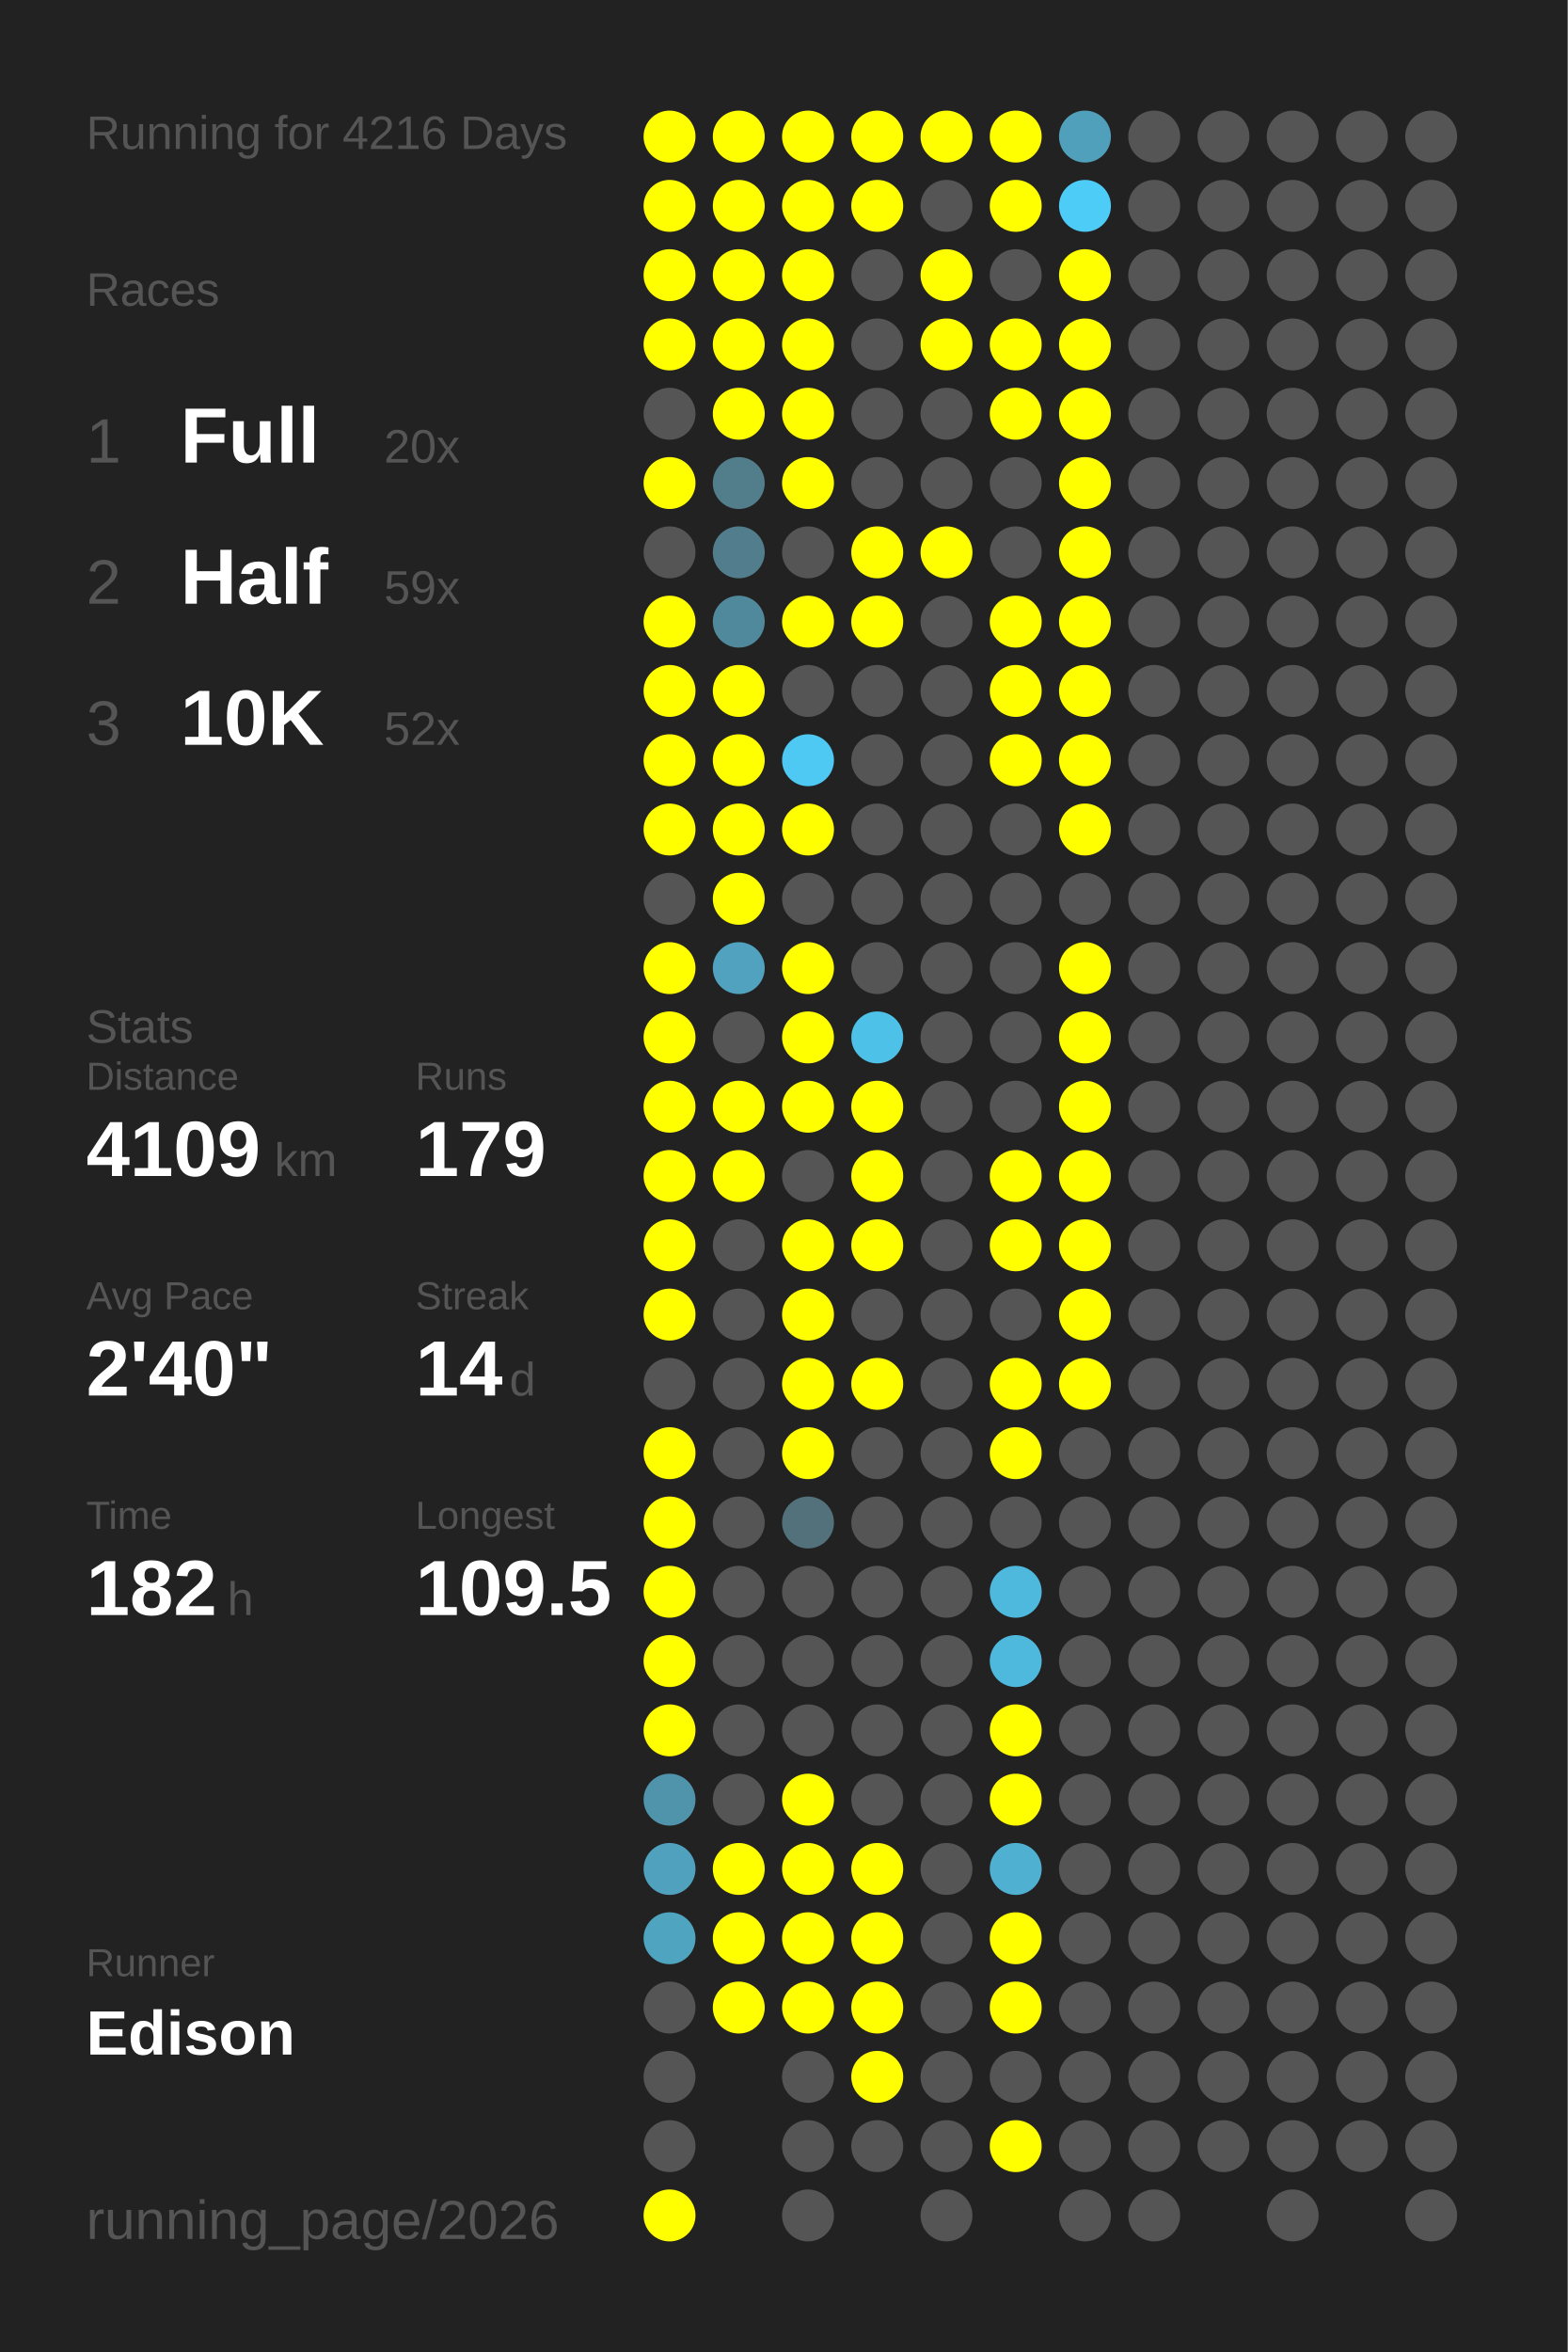
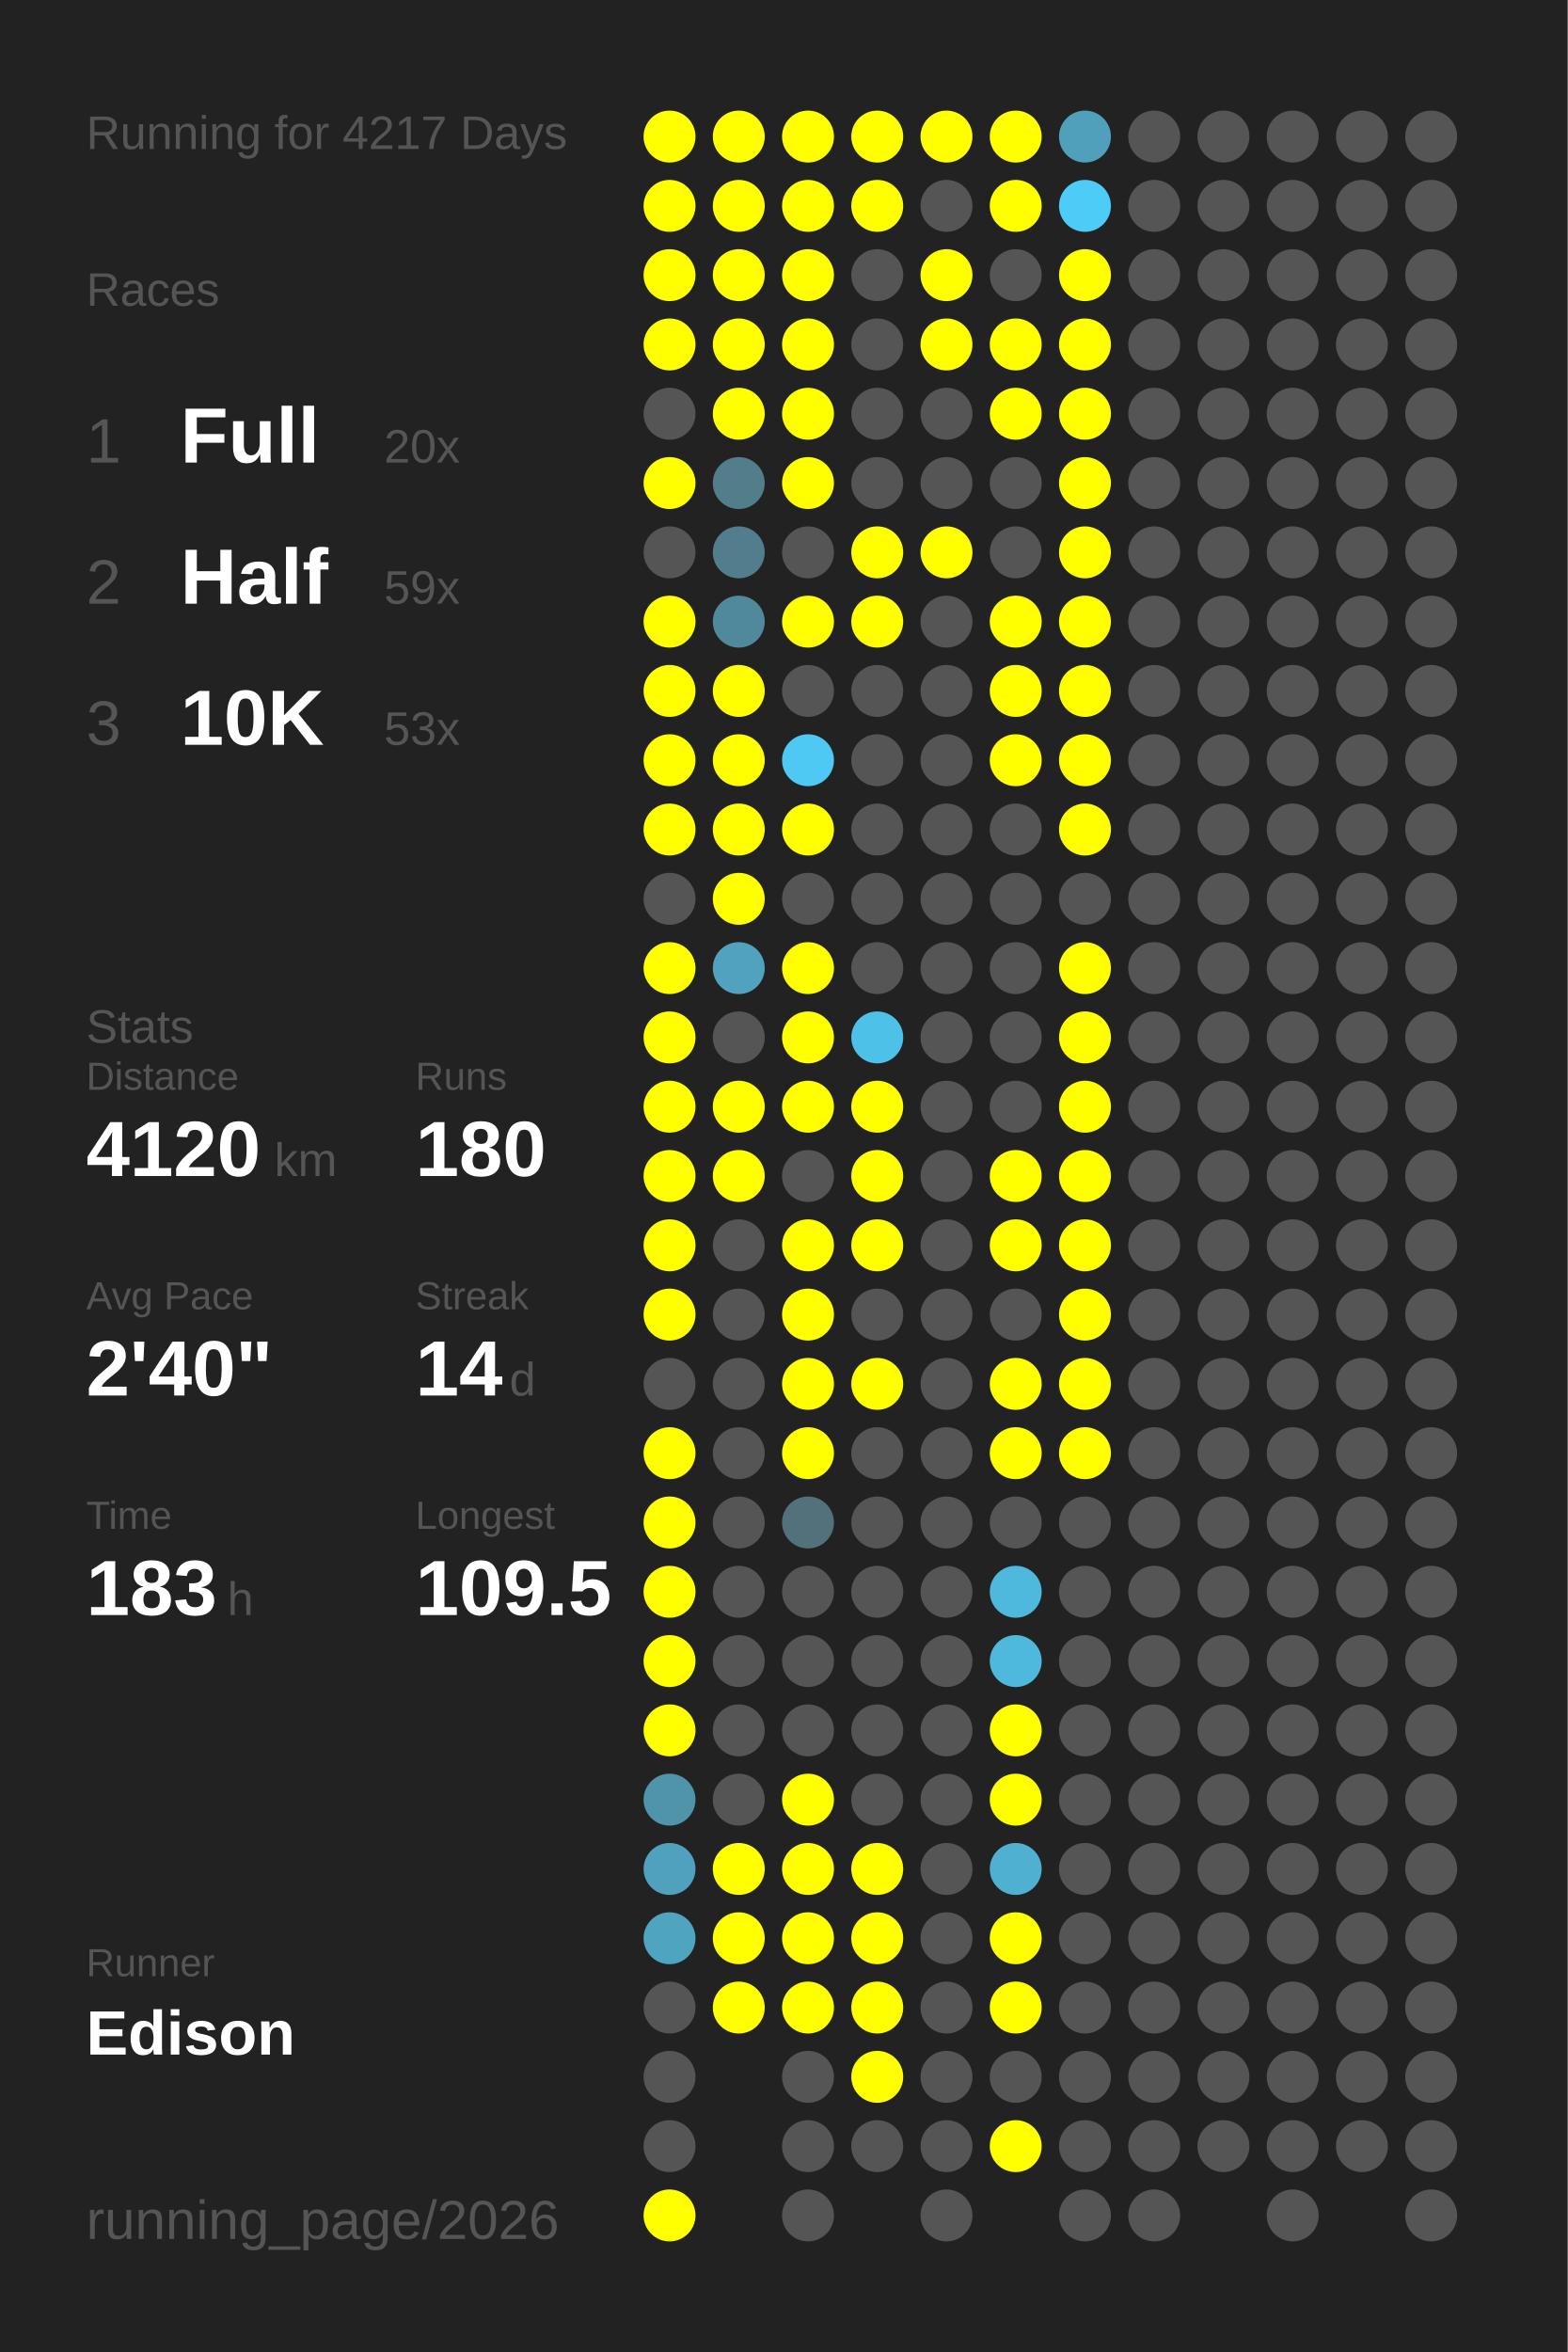
<svg xmlns="http://www.w3.org/2000/svg" baseProfile="full" height="300mm" version="1.1" viewBox="0,0,200,300" width="200mm">
  <defs />
  <rect fill="#222222" height="300" width="200" x="0" y="0" />
-   <text fill="#555555" style="font-size:6px; font-family:Arial;" x="11" y="19">Running for 4216 Days</text>
+   <text fill="#555555" style="font-size:6px; font-family:Arial;" x="11" y="19">Running for 4217 Days</text>
  <text fill="#555555" style="font-size:6px; font-family:Arial;" x="11" y="39">Races</text>
  <text fill="#555555" style="font-size:8px; font-family:Arial;" x="11" y="59">1</text>
  <text fill="#FFFFFF" style="font-size:10px; font-family:Arial; font-weight:bold;" x="23" y="59">Full</text>
  <text fill="#555555" style="font-size:6px; font-family:Arial;" x="49" y="59">20x</text>
  <text fill="#555555" style="font-size:8px; font-family:Arial;" x="11" y="77">2</text>
  <text fill="#FFFFFF" style="font-size:10px; font-family:Arial; font-weight:bold;" x="23" y="77">Half</text>
  <text fill="#555555" style="font-size:6px; font-family:Arial;" x="49" y="77">59x</text>
  <text fill="#555555" style="font-size:8px; font-family:Arial;" x="11" y="95">3</text>
  <text fill="#FFFFFF" style="font-size:10px; font-family:Arial; font-weight:bold;" x="23" y="95">10K</text>
-   <text fill="#555555" style="font-size:6px; font-family:Arial;" x="49" y="95">52x</text>
+   <text fill="#555555" style="font-size:6px; font-family:Arial;" x="49" y="95">53x</text>
  <text fill="#555555" style="font-size:6px; font-family:Arial;" x="11" y="133">Stats</text>
  <text fill="#555555" style="font-size:5px; font-family:Arial;" x="11" y="139">Distance</text>
-   <text fill="#FFFFFF" style="font-size:10px; font-family:Arial; font-weight:bold;" x="11" y="150">4109</text>
+   <text fill="#FFFFFF" style="font-size:10px; font-family:Arial; font-weight:bold;" x="11" y="150">4120</text>
  <text fill="#555555" style="font-size:6px; font-family:Arial;" x="35" y="150">km</text>
  <text fill="#555555" style="font-size:5px; font-family:Arial;" x="53" y="139">Runs</text>
-   <text fill="#FFFFFF" style="font-size:10px; font-family:Arial; font-weight:bold;" x="53" y="150">179</text>
+   <text fill="#FFFFFF" style="font-size:10px; font-family:Arial; font-weight:bold;" x="53" y="150">180</text>
  <text fill="#555555" style="font-size:5px; font-family:Arial;" x="11" y="167">Avg Pace</text>
  <text fill="#FFFFFF" style="font-size:10px; font-family:Arial; font-weight:bold;" x="11" y="178">2'40"</text>
  <text fill="#555555" style="font-size:5px; font-family:Arial;" x="53" y="167">Streak</text>
  <text fill="#FFFFFF" style="font-size:10px; font-family:Arial; font-weight:bold;" x="53" y="178">14</text>
  <text fill="#555555" style="font-size:6px; font-family:Arial;" x="65" y="178">d</text>
  <text fill="#555555" style="font-size:5px; font-family:Arial;" x="11" y="195">Time</text>
-   <text fill="#FFFFFF" style="font-size:10px; font-family:Arial; font-weight:bold;" x="11" y="206">182</text>
+   <text fill="#FFFFFF" style="font-size:10px; font-family:Arial; font-weight:bold;" x="11" y="206">183</text>
  <text fill="#555555" style="font-size:6px; font-family:Arial;" x="29" y="206">h</text>
  <text fill="#555555" style="font-size:5px; font-family:Arial;" x="53" y="195">Longest</text>
  <text fill="#FFFFFF" style="font-size:10px; font-family:Arial; font-weight:bold;" x="53" y="206">109.5</text>
  <text fill="#555555" style="font-size:5px; font-family:Arial;" x="11" y="252.065">Runner</text>
  <text fill="#FFFFFF" style="font-size:8px; font-family:Arial; font-weight:bold;" x="11" y="262.065">Edison</text>
  <text fill="#555555" style="font-size:7px; font-family:Arial;" x="11" y="285.581">running_page/2026</text>
  <circle cx="85.417" cy="17.419" fill="#FFFF00" r="3.312" />
  <circle cx="85.417" cy="26.258" fill="#FFFF00" r="3.312" />
  <circle cx="85.417" cy="35.097" fill="#FFFF00" r="3.312" />
  <circle cx="85.417" cy="43.935" fill="#FFFF00" r="3.312" />
  <circle cx="85.417" cy="52.774" fill="#555555" r="3.312" />
  <circle cx="85.417" cy="61.613" fill="#FFFF00" r="3.312" />
  <circle cx="85.417" cy="70.452" fill="#555555" r="3.312" />
  <circle cx="85.417" cy="79.29" fill="#FFFF00" r="3.312" />
  <circle cx="85.417" cy="88.129" fill="#FFFF00" r="3.312" />
  <circle cx="85.417" cy="96.968" fill="#FFFF00" r="3.312" />
  <circle cx="85.417" cy="105.806" fill="#FFFF00" r="3.312" />
  <circle cx="85.417" cy="114.645" fill="#555555" r="3.312" />
  <circle cx="85.417" cy="123.484" fill="#FFFF00" r="3.312" />
  <circle cx="85.417" cy="132.323" fill="#FFFF00" r="3.312" />
  <circle cx="85.417" cy="141.161" fill="#FFFF00" r="3.312" />
  <circle cx="85.417" cy="150" fill="#FFFF00" r="3.312" />
  <circle cx="85.417" cy="158.839" fill="#FFFF00" r="3.312" />
  <circle cx="85.417" cy="167.677" fill="#FFFF00" r="3.312" />
  <circle cx="85.417" cy="176.516" fill="#555555" r="3.312" />
  <circle cx="85.417" cy="185.355" fill="#FFFF00" r="3.312" />
  <circle cx="85.417" cy="194.194" fill="#FFFF00" r="3.312" />
  <circle cx="85.417" cy="203.032" fill="#FFFF00" r="3.312" />
  <circle cx="85.417" cy="211.871" fill="#FFFF00" r="3.312" />
  <circle cx="85.417" cy="220.71" fill="#FFFF00" r="3.312" />
  <circle cx="85.417" cy="229.548" fill="#5094ab" r="3.312" />
  <circle cx="85.417" cy="238.387" fill="#50a1bd" r="3.312" />
  <circle cx="85.417" cy="247.226" fill="#4fa4c0" r="3.312" />
  <circle cx="85.417" cy="256.065" fill="#555555" r="3.312" />
  <circle cx="85.417" cy="264.903" fill="#555555" r="3.312" />
  <circle cx="85.417" cy="273.742" fill="#555555" r="3.312" />
  <circle cx="85.417" cy="282.581" fill="#FFFF00" r="3.312" />
  <circle cx="94.25" cy="17.419" fill="#FFFF00" r="3.312" />
  <circle cx="94.25" cy="26.258" fill="#FFFF00" r="3.312" />
  <circle cx="94.25" cy="35.097" fill="#FFFF00" r="3.312" />
  <circle cx="94.25" cy="43.935" fill="#FFFF00" r="3.312" />
  <circle cx="94.25" cy="52.774" fill="#FFFF00" r="3.312" />
  <circle cx="94.25" cy="61.613" fill="#527d8b" r="3.312" />
  <circle cx="94.25" cy="70.452" fill="#527d8c" r="3.312" />
  <circle cx="94.25" cy="79.29" fill="#51899c" r="3.312" />
  <circle cx="94.25" cy="88.129" fill="#FFFF00" r="3.312" />
  <circle cx="94.25" cy="96.968" fill="#FFFF00" r="3.312" />
  <circle cx="94.25" cy="105.806" fill="#FFFF00" r="3.312" />
  <circle cx="94.25" cy="114.645" fill="#FFFF00" r="3.312" />
  <circle cx="94.25" cy="123.484" fill="#50a2be" r="3.312" />
  <circle cx="94.25" cy="132.323" fill="#555555" r="3.312" />
  <circle cx="94.25" cy="141.161" fill="#FFFF00" r="3.312" />
  <circle cx="94.25" cy="150" fill="#FFFF00" r="3.312" />
  <circle cx="94.25" cy="158.839" fill="#555555" r="3.312" />
  <circle cx="94.25" cy="167.677" fill="#555555" r="3.312" />
  <circle cx="94.25" cy="176.516" fill="#555555" r="3.312" />
  <circle cx="94.25" cy="185.355" fill="#555555" r="3.312" />
  <circle cx="94.25" cy="194.194" fill="#555555" r="3.312" />
  <circle cx="94.25" cy="203.032" fill="#555555" r="3.312" />
  <circle cx="94.25" cy="211.871" fill="#555555" r="3.312" />
  <circle cx="94.25" cy="220.71" fill="#555555" r="3.312" />
  <circle cx="94.25" cy="229.548" fill="#555555" r="3.312" />
  <circle cx="94.25" cy="238.387" fill="#FFFF00" r="3.312" />
  <circle cx="94.25" cy="247.226" fill="#FFFF00" r="3.312" />
  <circle cx="94.25" cy="256.065" fill="#FFFF00" r="3.312" />
  <circle cx="103.083" cy="17.419" fill="#FFFF00" r="3.312" />
  <circle cx="103.083" cy="26.258" fill="#FFFF00" r="3.312" />
  <circle cx="103.083" cy="35.097" fill="#FFFF00" r="3.312" />
  <circle cx="103.083" cy="43.935" fill="#FFFF00" r="3.312" />
  <circle cx="103.083" cy="52.774" fill="#FFFF00" r="3.312" />
  <circle cx="103.083" cy="61.613" fill="#FFFF00" r="3.312" />
  <circle cx="103.083" cy="70.452" fill="#555555" r="3.312" />
  <circle cx="103.083" cy="79.29" fill="#FFFF00" r="3.312" />
  <circle cx="103.083" cy="88.129" fill="#555555" r="3.312" />
  <circle cx="103.083" cy="96.968" fill="#4dc9f3" r="3.312" />
  <circle cx="103.083" cy="105.806" fill="#FFFF00" r="3.312" />
  <circle cx="103.083" cy="114.645" fill="#555555" r="3.312" />
  <circle cx="103.083" cy="123.484" fill="#FFFF00" r="3.312" />
  <circle cx="103.083" cy="132.323" fill="#FFFF00" r="3.312" />
  <circle cx="103.083" cy="141.161" fill="#FFFF00" r="3.312" />
  <circle cx="103.083" cy="150" fill="#555555" r="3.312" />
  <circle cx="103.083" cy="158.839" fill="#FFFF00" r="3.312" />
  <circle cx="103.083" cy="167.677" fill="#FFFF00" r="3.312" />
  <circle cx="103.083" cy="176.516" fill="#FFFF00" r="3.312" />
  <circle cx="103.083" cy="185.355" fill="#FFFF00" r="3.312" />
  <circle cx="103.083" cy="194.194" fill="#53717b" r="3.312" />
  <circle cx="103.083" cy="203.032" fill="#555555" r="3.312" />
  <circle cx="103.083" cy="211.871" fill="#555555" r="3.312" />
  <circle cx="103.083" cy="220.71" fill="#555555" r="3.312" />
  <circle cx="103.083" cy="229.548" fill="#FFFF00" r="3.312" />
  <circle cx="103.083" cy="238.387" fill="#FFFF00" r="3.312" />
  <circle cx="103.083" cy="247.226" fill="#FFFF00" r="3.312" />
  <circle cx="103.083" cy="256.065" fill="#FFFF00" r="3.312" />
  <circle cx="103.083" cy="264.903" fill="#555555" r="3.312" />
  <circle cx="103.083" cy="273.742" fill="#555555" r="3.312" />
  <circle cx="103.083" cy="282.581" fill="#555555" r="3.312" />
  <circle cx="111.917" cy="17.419" fill="#FFFF00" r="3.312" />
  <circle cx="111.917" cy="26.258" fill="#FFFF00" r="3.312" />
  <circle cx="111.917" cy="35.097" fill="#555555" r="3.312" />
  <circle cx="111.917" cy="43.935" fill="#555555" r="3.312" />
  <circle cx="111.917" cy="52.774" fill="#555555" r="3.312" />
  <circle cx="111.917" cy="61.613" fill="#555555" r="3.312" />
  <circle cx="111.917" cy="70.452" fill="#FFFF00" r="3.312" />
  <circle cx="111.917" cy="79.29" fill="#FFFF00" r="3.312" />
  <circle cx="111.917" cy="88.129" fill="#555555" r="3.312" />
  <circle cx="111.917" cy="96.968" fill="#555555" r="3.312" />
  <circle cx="111.917" cy="105.806" fill="#555555" r="3.312" />
  <circle cx="111.917" cy="114.645" fill="#555555" r="3.312" />
  <circle cx="111.917" cy="123.484" fill="#555555" r="3.312" />
  <circle cx="111.917" cy="132.323" fill="#4ec1e8" r="3.312" />
  <circle cx="111.917" cy="141.161" fill="#FFFF00" r="3.312" />
  <circle cx="111.917" cy="150" fill="#FFFF00" r="3.312" />
  <circle cx="111.917" cy="158.839" fill="#FFFF00" r="3.312" />
  <circle cx="111.917" cy="167.677" fill="#555555" r="3.312" />
  <circle cx="111.917" cy="176.516" fill="#FFFF00" r="3.312" />
  <circle cx="111.917" cy="185.355" fill="#555555" r="3.312" />
  <circle cx="111.917" cy="194.194" fill="#555555" r="3.312" />
  <circle cx="111.917" cy="203.032" fill="#555555" r="3.312" />
  <circle cx="111.917" cy="211.871" fill="#555555" r="3.312" />
  <circle cx="111.917" cy="220.71" fill="#555555" r="3.312" />
  <circle cx="111.917" cy="229.548" fill="#555555" r="3.312" />
  <circle cx="111.917" cy="238.387" fill="#FFFF00" r="3.312" />
  <circle cx="111.917" cy="247.226" fill="#FFFF00" r="3.312" />
  <circle cx="111.917" cy="256.065" fill="#FFFF00" r="3.312" />
  <circle cx="111.917" cy="264.903" fill="#FFFF00" r="3.312" />
  <circle cx="111.917" cy="273.742" fill="#555555" r="3.312" />
  <circle cx="120.75" cy="17.419" fill="#FFFF00" r="3.312" />
  <circle cx="120.75" cy="26.258" fill="#555555" r="3.312" />
  <circle cx="120.75" cy="35.097" fill="#FFFF00" r="3.312" />
  <circle cx="120.75" cy="43.935" fill="#FFFF00" r="3.312" />
  <circle cx="120.75" cy="52.774" fill="#555555" r="3.312" />
  <circle cx="120.75" cy="61.613" fill="#555555" r="3.312" />
  <circle cx="120.75" cy="70.452" fill="#FFFF00" r="3.312" />
  <circle cx="120.75" cy="79.29" fill="#555555" r="3.312" />
  <circle cx="120.75" cy="88.129" fill="#555555" r="3.312" />
  <circle cx="120.75" cy="96.968" fill="#555555" r="3.312" />
  <circle cx="120.75" cy="105.806" fill="#555555" r="3.312" />
  <circle cx="120.75" cy="114.645" fill="#555555" r="3.312" />
  <circle cx="120.75" cy="123.484" fill="#555555" r="3.312" />
  <circle cx="120.75" cy="132.323" fill="#555555" r="3.312" />
  <circle cx="120.75" cy="141.161" fill="#555555" r="3.312" />
  <circle cx="120.75" cy="150" fill="#555555" r="3.312" />
  <circle cx="120.75" cy="158.839" fill="#555555" r="3.312" />
  <circle cx="120.75" cy="167.677" fill="#555555" r="3.312" />
  <circle cx="120.75" cy="176.516" fill="#555555" r="3.312" />
  <circle cx="120.75" cy="185.355" fill="#555555" r="3.312" />
  <circle cx="120.75" cy="194.194" fill="#555555" r="3.312" />
  <circle cx="120.75" cy="203.032" fill="#555555" r="3.312" />
  <circle cx="120.75" cy="211.871" fill="#555555" r="3.312" />
  <circle cx="120.75" cy="220.71" fill="#555555" r="3.312" />
  <circle cx="120.75" cy="229.548" fill="#555555" r="3.312" />
  <circle cx="120.75" cy="238.387" fill="#555555" r="3.312" />
  <circle cx="120.75" cy="247.226" fill="#555555" r="3.312" />
  <circle cx="120.75" cy="256.065" fill="#555555" r="3.312" />
  <circle cx="120.75" cy="264.903" fill="#555555" r="3.312" />
  <circle cx="120.75" cy="273.742" fill="#555555" r="3.312" />
  <circle cx="120.75" cy="282.581" fill="#555555" r="3.312" />
  <circle cx="129.583" cy="17.419" fill="#FFFF00" r="3.312" />
  <circle cx="129.583" cy="26.258" fill="#FFFF00" r="3.312" />
  <circle cx="129.583" cy="35.097" fill="#555555" r="3.312" />
  <circle cx="129.583" cy="43.935" fill="#FFFF00" r="3.312" />
  <circle cx="129.583" cy="52.774" fill="#FFFF00" r="3.312" />
  <circle cx="129.583" cy="61.613" fill="#555555" r="3.312" />
  <circle cx="129.583" cy="70.452" fill="#555555" r="3.312" />
  <circle cx="129.583" cy="79.29" fill="#FFFF00" r="3.312" />
  <circle cx="129.583" cy="88.129" fill="#FFFF00" r="3.312" />
  <circle cx="129.583" cy="96.968" fill="#FFFF00" r="3.312" />
  <circle cx="129.583" cy="105.806" fill="#555555" r="3.312" />
  <circle cx="129.583" cy="114.645" fill="#555555" r="3.312" />
  <circle cx="129.583" cy="123.484" fill="#555555" r="3.312" />
  <circle cx="129.583" cy="132.323" fill="#555555" r="3.312" />
  <circle cx="129.583" cy="141.161" fill="#555555" r="3.312" />
  <circle cx="129.583" cy="150" fill="#FFFF00" r="3.312" />
  <circle cx="129.583" cy="158.839" fill="#FFFF00" r="3.312" />
  <circle cx="129.583" cy="167.677" fill="#555555" r="3.312" />
  <circle cx="129.583" cy="176.516" fill="#FFFF00" r="3.312" />
  <circle cx="129.583" cy="185.355" fill="#FFFF00" r="3.312" />
  <circle cx="129.583" cy="194.194" fill="#555555" r="3.312" />
  <circle cx="129.583" cy="203.032" fill="#4eb9dd" r="3.312" />
  <circle cx="129.583" cy="211.871" fill="#4eb9dd" r="3.312" />
  <circle cx="129.583" cy="220.71" fill="#FFFF00" r="3.312" />
  <circle cx="129.583" cy="229.548" fill="#FFFF00" r="3.312" />
  <circle cx="129.583" cy="238.387" fill="#4fb0d1" r="3.312" />
  <circle cx="129.583" cy="247.226" fill="#FFFF00" r="3.312" />
  <circle cx="129.583" cy="256.065" fill="#FFFF00" r="3.312" />
  <circle cx="129.583" cy="264.903" fill="#555555" r="3.312" />
  <circle cx="129.583" cy="273.742" fill="#FFFF00" r="3.312" />
  <circle cx="138.417" cy="17.419" fill="#50a0bb" r="3.312" />
  <circle cx="138.417" cy="26.258" fill="#4dccf7" r="3.312" />
  <circle cx="138.417" cy="35.097" fill="#FFFF00" r="3.312" />
  <circle cx="138.417" cy="43.935" fill="#FFFF00" r="3.312" />
  <circle cx="138.417" cy="52.774" fill="#FFFF00" r="3.312" />
  <circle cx="138.417" cy="61.613" fill="#FFFF00" r="3.312" />
  <circle cx="138.417" cy="70.452" fill="#FFFF00" r="3.312" />
  <circle cx="138.417" cy="79.29" fill="#FFFF00" r="3.312" />
  <circle cx="138.417" cy="88.129" fill="#FFFF00" r="3.312" />
  <circle cx="138.417" cy="96.968" fill="#FFFF00" r="3.312" />
  <circle cx="138.417" cy="105.806" fill="#FFFF00" r="3.312" />
  <circle cx="138.417" cy="114.645" fill="#555555" r="3.312" />
  <circle cx="138.417" cy="123.484" fill="#FFFF00" r="3.312" />
  <circle cx="138.417" cy="132.323" fill="#FFFF00" r="3.312" />
  <circle cx="138.417" cy="141.161" fill="#FFFF00" r="3.312" />
  <circle cx="138.417" cy="150" fill="#FFFF00" r="3.312" />
  <circle cx="138.417" cy="158.839" fill="#FFFF00" r="3.312" />
  <circle cx="138.417" cy="167.677" fill="#FFFF00" r="3.312" />
  <circle cx="138.417" cy="176.516" fill="#FFFF00" r="3.312" />
-   <circle cx="138.417" cy="185.355" fill="#555555" r="3.312" />
+   <circle cx="138.417" cy="185.355" fill="#FFFF00" r="3.312" />
  <circle cx="138.417" cy="194.194" fill="#555555" r="3.312" />
  <circle cx="138.417" cy="203.032" fill="#555555" r="3.312" />
  <circle cx="138.417" cy="211.871" fill="#555555" r="3.312" />
  <circle cx="138.417" cy="220.71" fill="#555555" r="3.312" />
  <circle cx="138.417" cy="229.548" fill="#555555" r="3.312" />
  <circle cx="138.417" cy="238.387" fill="#555555" r="3.312" />
  <circle cx="138.417" cy="247.226" fill="#555555" r="3.312" />
  <circle cx="138.417" cy="256.065" fill="#555555" r="3.312" />
  <circle cx="138.417" cy="264.903" fill="#555555" r="3.312" />
  <circle cx="138.417" cy="273.742" fill="#555555" r="3.312" />
  <circle cx="138.417" cy="282.581" fill="#555555" r="3.312" />
  <circle cx="147.25" cy="17.419" fill="#555555" r="3.312" />
  <circle cx="147.25" cy="26.258" fill="#555555" r="3.312" />
  <circle cx="147.25" cy="35.097" fill="#555555" r="3.312" />
  <circle cx="147.25" cy="43.935" fill="#555555" r="3.312" />
  <circle cx="147.25" cy="52.774" fill="#555555" r="3.312" />
  <circle cx="147.25" cy="61.613" fill="#555555" r="3.312" />
  <circle cx="147.25" cy="70.452" fill="#555555" r="3.312" />
  <circle cx="147.25" cy="79.29" fill="#555555" r="3.312" />
  <circle cx="147.25" cy="88.129" fill="#555555" r="3.312" />
  <circle cx="147.25" cy="96.968" fill="#555555" r="3.312" />
  <circle cx="147.25" cy="105.806" fill="#555555" r="3.312" />
  <circle cx="147.25" cy="114.645" fill="#555555" r="3.312" />
  <circle cx="147.25" cy="123.484" fill="#555555" r="3.312" />
  <circle cx="147.25" cy="132.323" fill="#555555" r="3.312" />
  <circle cx="147.25" cy="141.161" fill="#555555" r="3.312" />
  <circle cx="147.25" cy="150" fill="#555555" r="3.312" />
  <circle cx="147.25" cy="158.839" fill="#555555" r="3.312" />
  <circle cx="147.25" cy="167.677" fill="#555555" r="3.312" />
  <circle cx="147.25" cy="176.516" fill="#555555" r="3.312" />
  <circle cx="147.25" cy="185.355" fill="#555555" r="3.312" />
  <circle cx="147.25" cy="194.194" fill="#555555" r="3.312" />
  <circle cx="147.25" cy="203.032" fill="#555555" r="3.312" />
  <circle cx="147.25" cy="211.871" fill="#555555" r="3.312" />
  <circle cx="147.25" cy="220.71" fill="#555555" r="3.312" />
  <circle cx="147.25" cy="229.548" fill="#555555" r="3.312" />
  <circle cx="147.25" cy="238.387" fill="#555555" r="3.312" />
  <circle cx="147.25" cy="247.226" fill="#555555" r="3.312" />
  <circle cx="147.25" cy="256.065" fill="#555555" r="3.312" />
  <circle cx="147.25" cy="264.903" fill="#555555" r="3.312" />
  <circle cx="147.25" cy="273.742" fill="#555555" r="3.312" />
  <circle cx="147.25" cy="282.581" fill="#555555" r="3.312" />
  <circle cx="156.083" cy="17.419" fill="#555555" r="3.312" />
  <circle cx="156.083" cy="26.258" fill="#555555" r="3.312" />
  <circle cx="156.083" cy="35.097" fill="#555555" r="3.312" />
  <circle cx="156.083" cy="43.935" fill="#555555" r="3.312" />
  <circle cx="156.083" cy="52.774" fill="#555555" r="3.312" />
  <circle cx="156.083" cy="61.613" fill="#555555" r="3.312" />
  <circle cx="156.083" cy="70.452" fill="#555555" r="3.312" />
  <circle cx="156.083" cy="79.29" fill="#555555" r="3.312" />
  <circle cx="156.083" cy="88.129" fill="#555555" r="3.312" />
  <circle cx="156.083" cy="96.968" fill="#555555" r="3.312" />
  <circle cx="156.083" cy="105.806" fill="#555555" r="3.312" />
  <circle cx="156.083" cy="114.645" fill="#555555" r="3.312" />
  <circle cx="156.083" cy="123.484" fill="#555555" r="3.312" />
  <circle cx="156.083" cy="132.323" fill="#555555" r="3.312" />
  <circle cx="156.083" cy="141.161" fill="#555555" r="3.312" />
  <circle cx="156.083" cy="150" fill="#555555" r="3.312" />
  <circle cx="156.083" cy="158.839" fill="#555555" r="3.312" />
  <circle cx="156.083" cy="167.677" fill="#555555" r="3.312" />
  <circle cx="156.083" cy="176.516" fill="#555555" r="3.312" />
  <circle cx="156.083" cy="185.355" fill="#555555" r="3.312" />
  <circle cx="156.083" cy="194.194" fill="#555555" r="3.312" />
  <circle cx="156.083" cy="203.032" fill="#555555" r="3.312" />
  <circle cx="156.083" cy="211.871" fill="#555555" r="3.312" />
  <circle cx="156.083" cy="220.71" fill="#555555" r="3.312" />
  <circle cx="156.083" cy="229.548" fill="#555555" r="3.312" />
  <circle cx="156.083" cy="238.387" fill="#555555" r="3.312" />
  <circle cx="156.083" cy="247.226" fill="#555555" r="3.312" />
  <circle cx="156.083" cy="256.065" fill="#555555" r="3.312" />
  <circle cx="156.083" cy="264.903" fill="#555555" r="3.312" />
  <circle cx="156.083" cy="273.742" fill="#555555" r="3.312" />
  <circle cx="164.917" cy="17.419" fill="#555555" r="3.312" />
  <circle cx="164.917" cy="26.258" fill="#555555" r="3.312" />
  <circle cx="164.917" cy="35.097" fill="#555555" r="3.312" />
  <circle cx="164.917" cy="43.935" fill="#555555" r="3.312" />
  <circle cx="164.917" cy="52.774" fill="#555555" r="3.312" />
  <circle cx="164.917" cy="61.613" fill="#555555" r="3.312" />
  <circle cx="164.917" cy="70.452" fill="#555555" r="3.312" />
  <circle cx="164.917" cy="79.29" fill="#555555" r="3.312" />
  <circle cx="164.917" cy="88.129" fill="#555555" r="3.312" />
  <circle cx="164.917" cy="96.968" fill="#555555" r="3.312" />
  <circle cx="164.917" cy="105.806" fill="#555555" r="3.312" />
  <circle cx="164.917" cy="114.645" fill="#555555" r="3.312" />
  <circle cx="164.917" cy="123.484" fill="#555555" r="3.312" />
  <circle cx="164.917" cy="132.323" fill="#555555" r="3.312" />
  <circle cx="164.917" cy="141.161" fill="#555555" r="3.312" />
  <circle cx="164.917" cy="150" fill="#555555" r="3.312" />
  <circle cx="164.917" cy="158.839" fill="#555555" r="3.312" />
  <circle cx="164.917" cy="167.677" fill="#555555" r="3.312" />
  <circle cx="164.917" cy="176.516" fill="#555555" r="3.312" />
  <circle cx="164.917" cy="185.355" fill="#555555" r="3.312" />
  <circle cx="164.917" cy="194.194" fill="#555555" r="3.312" />
  <circle cx="164.917" cy="203.032" fill="#555555" r="3.312" />
  <circle cx="164.917" cy="211.871" fill="#555555" r="3.312" />
  <circle cx="164.917" cy="220.71" fill="#555555" r="3.312" />
  <circle cx="164.917" cy="229.548" fill="#555555" r="3.312" />
  <circle cx="164.917" cy="238.387" fill="#555555" r="3.312" />
  <circle cx="164.917" cy="247.226" fill="#555555" r="3.312" />
  <circle cx="164.917" cy="256.065" fill="#555555" r="3.312" />
  <circle cx="164.917" cy="264.903" fill="#555555" r="3.312" />
  <circle cx="164.917" cy="273.742" fill="#555555" r="3.312" />
  <circle cx="164.917" cy="282.581" fill="#555555" r="3.312" />
  <circle cx="173.75" cy="17.419" fill="#555555" r="3.312" />
  <circle cx="173.75" cy="26.258" fill="#555555" r="3.312" />
  <circle cx="173.75" cy="35.097" fill="#555555" r="3.312" />
  <circle cx="173.75" cy="43.935" fill="#555555" r="3.312" />
  <circle cx="173.75" cy="52.774" fill="#555555" r="3.312" />
  <circle cx="173.75" cy="61.613" fill="#555555" r="3.312" />
  <circle cx="173.75" cy="70.452" fill="#555555" r="3.312" />
  <circle cx="173.75" cy="79.29" fill="#555555" r="3.312" />
  <circle cx="173.75" cy="88.129" fill="#555555" r="3.312" />
  <circle cx="173.75" cy="96.968" fill="#555555" r="3.312" />
  <circle cx="173.75" cy="105.806" fill="#555555" r="3.312" />
  <circle cx="173.75" cy="114.645" fill="#555555" r="3.312" />
  <circle cx="173.75" cy="123.484" fill="#555555" r="3.312" />
  <circle cx="173.75" cy="132.323" fill="#555555" r="3.312" />
  <circle cx="173.75" cy="141.161" fill="#555555" r="3.312" />
  <circle cx="173.75" cy="150" fill="#555555" r="3.312" />
  <circle cx="173.75" cy="158.839" fill="#555555" r="3.312" />
  <circle cx="173.75" cy="167.677" fill="#555555" r="3.312" />
  <circle cx="173.75" cy="176.516" fill="#555555" r="3.312" />
  <circle cx="173.75" cy="185.355" fill="#555555" r="3.312" />
  <circle cx="173.75" cy="194.194" fill="#555555" r="3.312" />
  <circle cx="173.75" cy="203.032" fill="#555555" r="3.312" />
  <circle cx="173.75" cy="211.871" fill="#555555" r="3.312" />
  <circle cx="173.75" cy="220.71" fill="#555555" r="3.312" />
  <circle cx="173.75" cy="229.548" fill="#555555" r="3.312" />
  <circle cx="173.75" cy="238.387" fill="#555555" r="3.312" />
  <circle cx="173.75" cy="247.226" fill="#555555" r="3.312" />
  <circle cx="173.75" cy="256.065" fill="#555555" r="3.312" />
  <circle cx="173.75" cy="264.903" fill="#555555" r="3.312" />
  <circle cx="173.75" cy="273.742" fill="#555555" r="3.312" />
  <circle cx="182.583" cy="17.419" fill="#555555" r="3.312" />
  <circle cx="182.583" cy="26.258" fill="#555555" r="3.312" />
  <circle cx="182.583" cy="35.097" fill="#555555" r="3.312" />
  <circle cx="182.583" cy="43.935" fill="#555555" r="3.312" />
  <circle cx="182.583" cy="52.774" fill="#555555" r="3.312" />
  <circle cx="182.583" cy="61.613" fill="#555555" r="3.312" />
  <circle cx="182.583" cy="70.452" fill="#555555" r="3.312" />
  <circle cx="182.583" cy="79.29" fill="#555555" r="3.312" />
  <circle cx="182.583" cy="88.129" fill="#555555" r="3.312" />
  <circle cx="182.583" cy="96.968" fill="#555555" r="3.312" />
  <circle cx="182.583" cy="105.806" fill="#555555" r="3.312" />
  <circle cx="182.583" cy="114.645" fill="#555555" r="3.312" />
  <circle cx="182.583" cy="123.484" fill="#555555" r="3.312" />
  <circle cx="182.583" cy="132.323" fill="#555555" r="3.312" />
  <circle cx="182.583" cy="141.161" fill="#555555" r="3.312" />
  <circle cx="182.583" cy="150" fill="#555555" r="3.312" />
  <circle cx="182.583" cy="158.839" fill="#555555" r="3.312" />
  <circle cx="182.583" cy="167.677" fill="#555555" r="3.312" />
  <circle cx="182.583" cy="176.516" fill="#555555" r="3.312" />
  <circle cx="182.583" cy="185.355" fill="#555555" r="3.312" />
  <circle cx="182.583" cy="194.194" fill="#555555" r="3.312" />
  <circle cx="182.583" cy="203.032" fill="#555555" r="3.312" />
  <circle cx="182.583" cy="211.871" fill="#555555" r="3.312" />
  <circle cx="182.583" cy="220.71" fill="#555555" r="3.312" />
  <circle cx="182.583" cy="229.548" fill="#555555" r="3.312" />
  <circle cx="182.583" cy="238.387" fill="#555555" r="3.312" />
  <circle cx="182.583" cy="247.226" fill="#555555" r="3.312" />
  <circle cx="182.583" cy="256.065" fill="#555555" r="3.312" />
  <circle cx="182.583" cy="264.903" fill="#555555" r="3.312" />
  <circle cx="182.583" cy="273.742" fill="#555555" r="3.312" />
  <circle cx="182.583" cy="282.581" fill="#555555" r="3.312" />
</svg>
